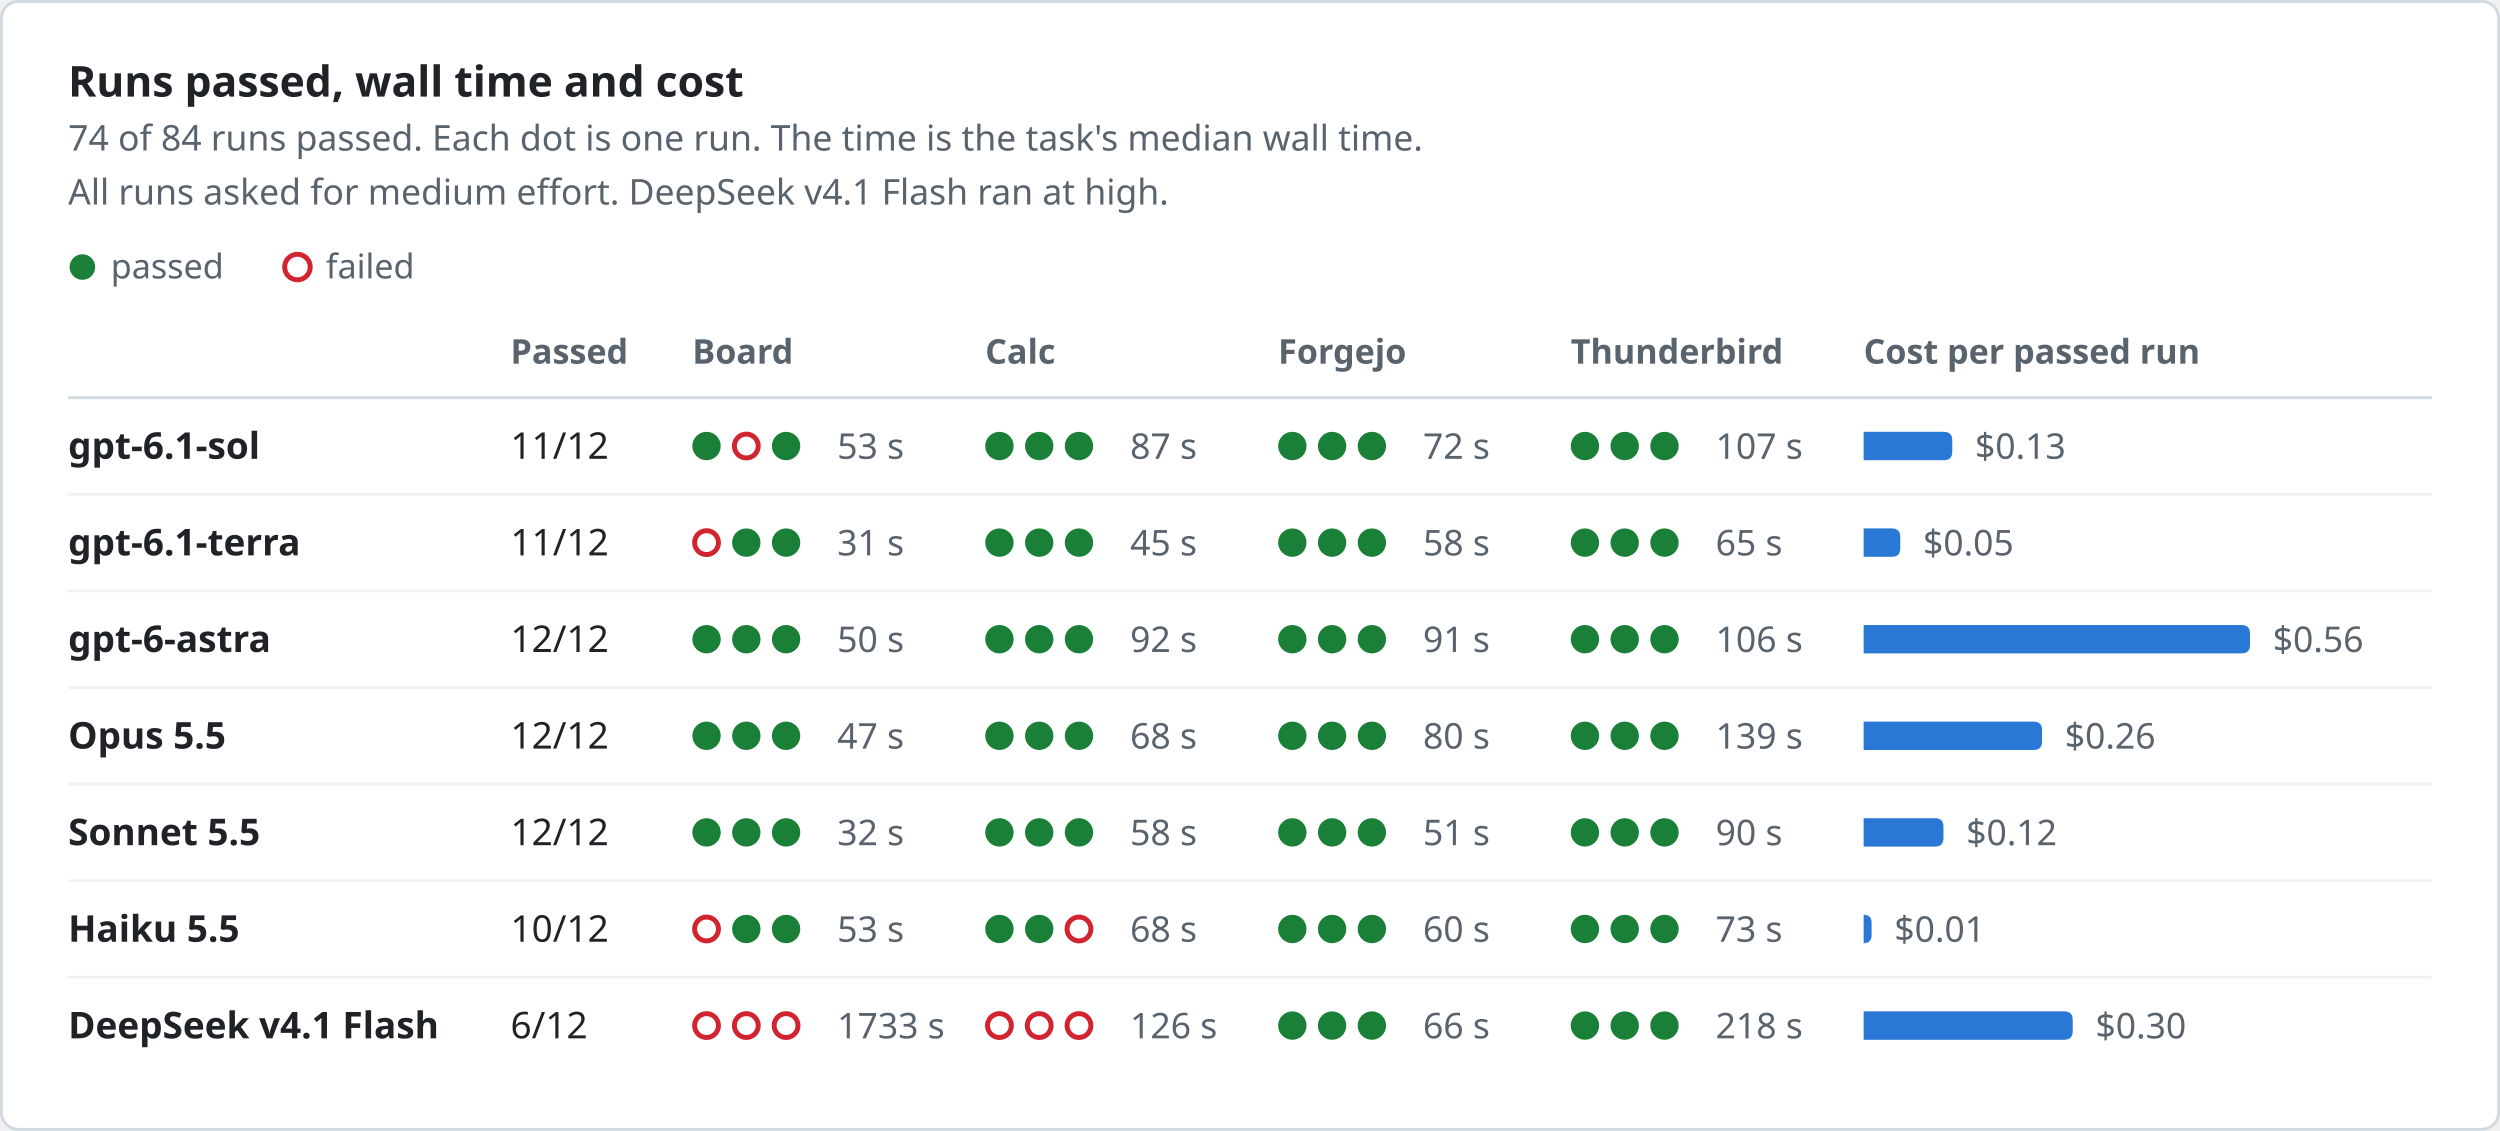
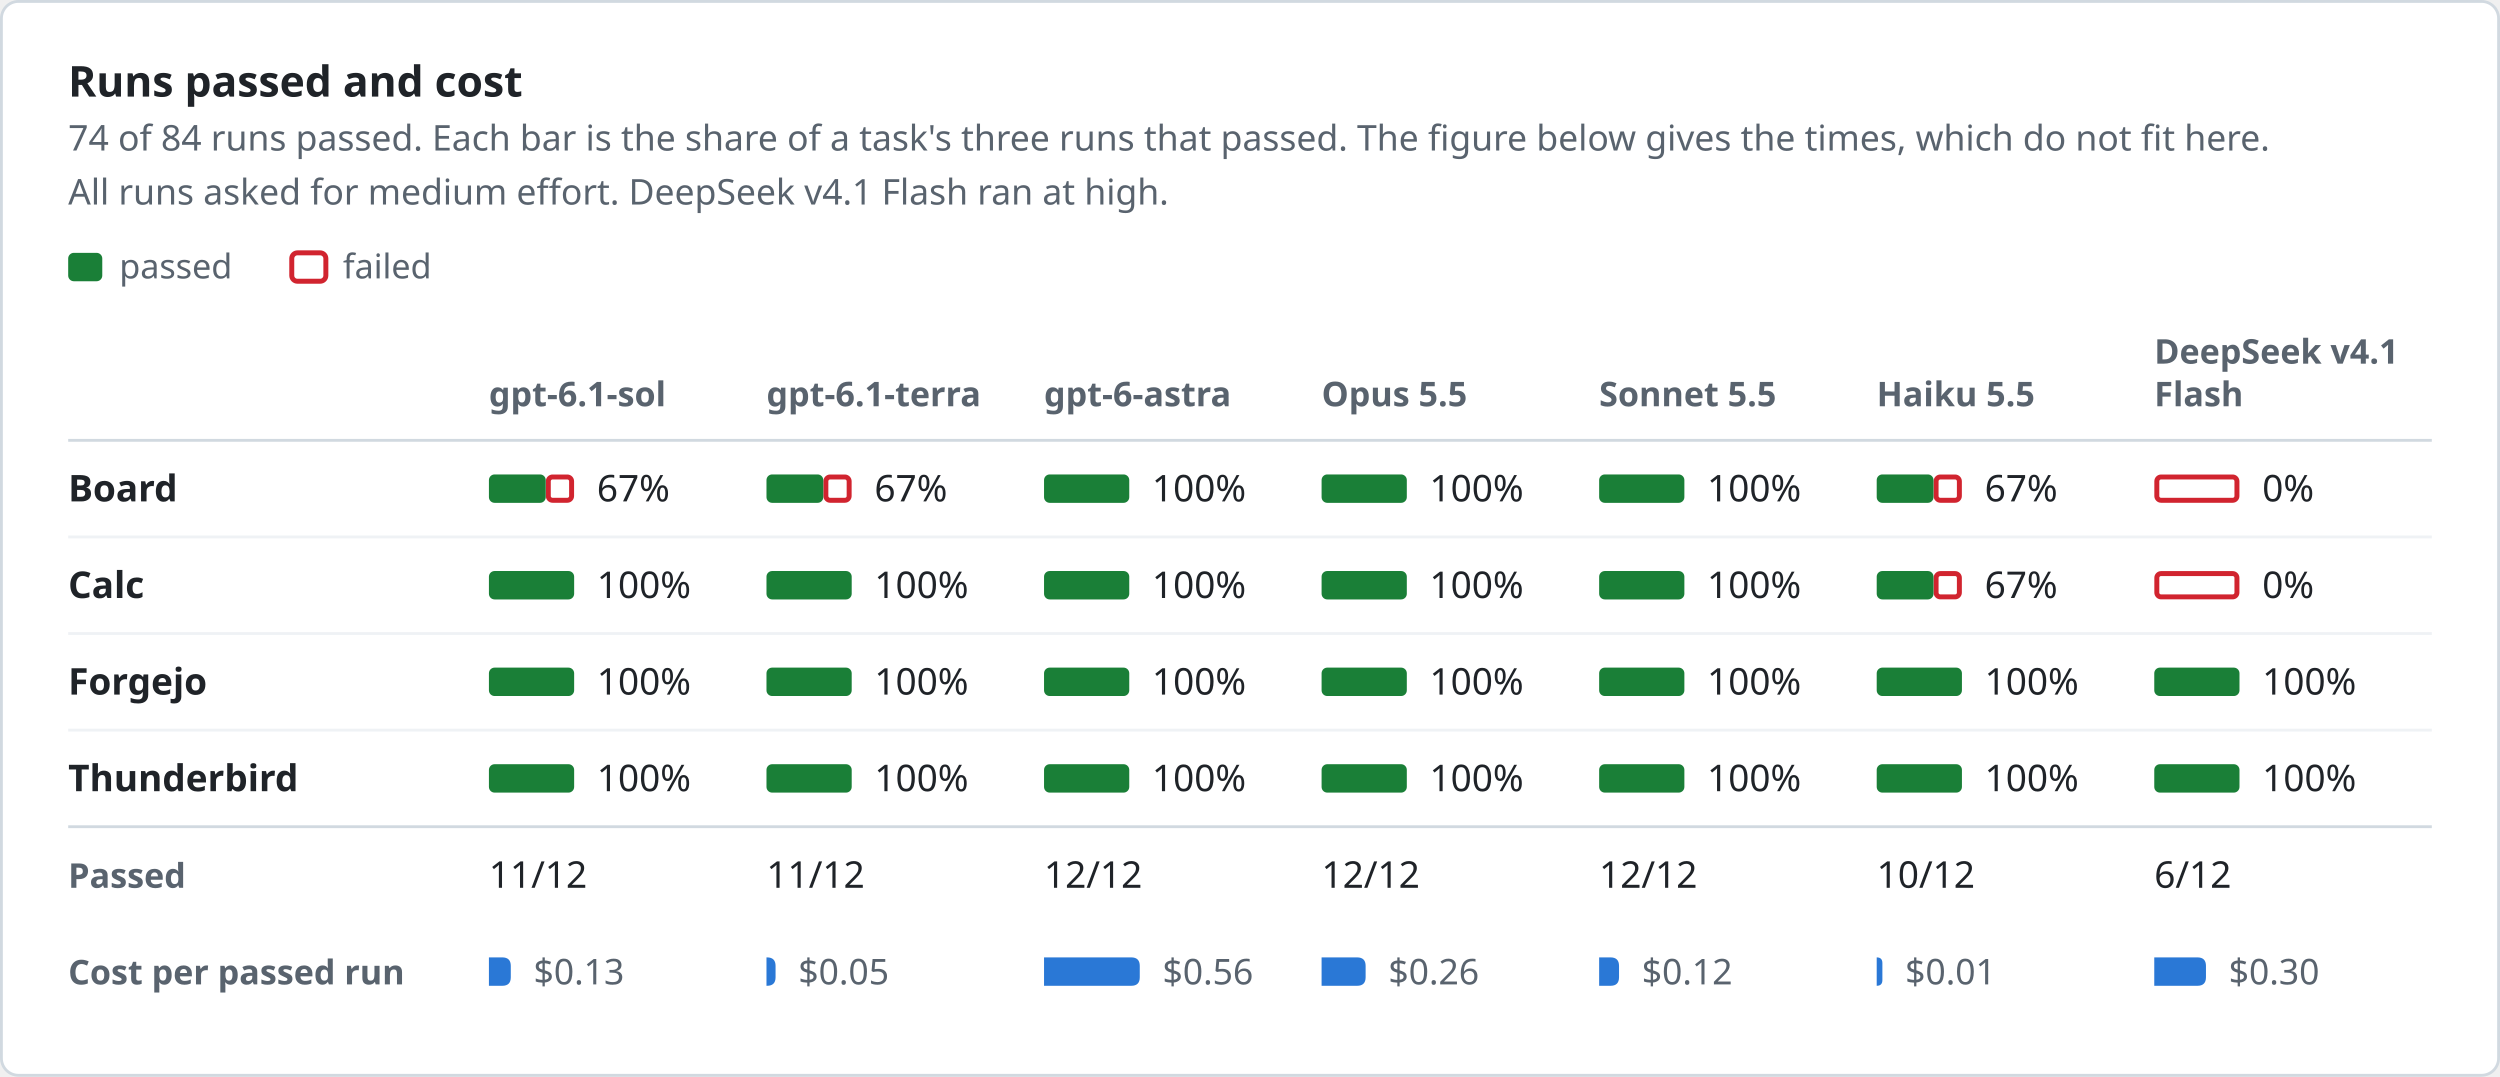
- <svg xmlns="http://www.w3.org/2000/svg" width="880" height="398" viewBox="0 0 880 398" role="img" aria-label="Runs passed, wall time and cost. 74 of 84 runs passed. A row per agent shows its runs of each task, their median wall time and the cost per passed run.">
+ <svg xmlns="http://www.w3.org/2000/svg" width="880" height="379" viewBox="0 0 880 379" role="img" aria-label="Runs passed and cost. 74 of 84 runs passed. A row per task shows the share of each agent's runs of it that passed, and the rows below each agent's runs passed and cost per passed run.">
  <style>text{font-family:-apple-system, BlinkMacSystemFont, "Segoe UI", "Noto Sans", Helvetica, Arial, sans-serif;font-variant-numeric:tabular-nums}.t{fill:#1f2328}.t2{fill:#59636e}.m{fill:#818b98}.bg{fill:#ffffff;stroke:#d1d9e0}.grid{stroke:#eff2f5;stroke-width:1}.axis{stroke:#d1d9e0;stroke-width:1}.tools{fill:#2a78d6}.out{fill:#c8d1da}.dot{fill:#424a53;stroke:#ffffff;stroke-width:1.5}.miss{fill:#ffffff;stroke:#d1242f;stroke-width:1.75}.pass{fill:#1a7f37}.fail{fill:#ffffff;stroke:#d1242f;stroke-width:1.75}.cut{stroke:#ffffff;stroke-width:2}.s0{fill:#2a78d6}.s1{fill:#eb6834}.s2{fill:#1baf7a}.s3{fill:#eda100}.s4{fill:#e87ba4}.s5{fill:#008300}.s6{fill:#6250d6}.s7{fill:#e34948}</style>
-   <rect x="0.5" y="0.5" width="879" height="397" rx="6" class="bg" />
-   <text x="24" y="34" class="t" font-size="15" font-weight="600">Runs passed, wall time and cost</text>
-   <text x="24" y="53" class="t2" font-size="12.5">74 of 84 runs passed. Each dot is one run. The time is the task's median wall time.</text>
+   <rect x="0.5" y="0.5" width="879" height="378" rx="6" class="bg" />
+   <text x="24" y="34" class="t" font-size="15" font-weight="600">Runs passed and cost</text>
+   <text x="24" y="53" class="t2" font-size="12.5">74 of 84 runs passed. Each bar is the share of a task's three runs that passed. The figure below gives the times, which do not fit here.</text>
  <text x="24" y="72" class="t2" font-size="12.5">All runs asked for medium effort. DeepSeek v4.1 Flash ran at high.</text>
-   <circle cx="29" cy="94" r="4.5" class="pass" />
-   <text x="39" y="98" class="t2" font-size="12">passed</text>
-   <circle cx="104.7" cy="94" r="4.5" class="fail" />
-   <text x="114.7" y="98" class="t2" font-size="12">failed</text>
-   <text x="179.7" y="128" class="t2" font-size="12" font-weight="600">Passed</text>
-   <text x="243.7" y="128" class="t2" font-size="12" font-weight="600">Board</text>
-   <text x="346.8" y="128" class="t2" font-size="12" font-weight="600">Calc</text>
-   <text x="449.9" y="128" class="t2" font-size="12" font-weight="600">Forgejo</text>
-   <text x="552.9" y="128" class="t2" font-size="12" font-weight="600">Thunderbird</text>
-   <text x="656" y="128" class="t2" font-size="12" font-weight="600">Cost per passed run</text>
-   <line x1="24" y1="140" x2="856" y2="140" class="axis" />
-   <text x="24" y="161.5" class="t" font-size="13" font-weight="600">gpt-6.1-sol</text>
-   <text x="179.7" y="161.5" class="t" font-size="13">11/12</text>
-   <circle cx="248.7" cy="157" r="5" class="pass" />
-   <circle cx="262.7" cy="157" r="4.2" class="fail" />
-   <circle cx="276.7" cy="157" r="5" class="pass" />
-   <text x="294.7" y="161.5" class="t2" font-size="12.5">53 s</text>
-   <circle cx="351.8" cy="157" r="5" class="pass" />
-   <circle cx="365.8" cy="157" r="5" class="pass" />
-   <circle cx="379.8" cy="157" r="5" class="pass" />
-   <text x="397.8" y="161.5" class="t2" font-size="12.5">87 s</text>
-   <circle cx="454.9" cy="157" r="5" class="pass" />
-   <circle cx="468.9" cy="157" r="5" class="pass" />
-   <circle cx="482.9" cy="157" r="5" class="pass" />
-   <text x="500.9" y="161.5" class="t2" font-size="12.5">72 s</text>
-   <circle cx="557.9" cy="157" r="5" class="pass" />
-   <circle cx="571.9" cy="157" r="5" class="pass" />
-   <circle cx="585.9" cy="157" r="5" class="pass" />
-   <text x="603.9" y="161.5" class="t2" font-size="12.5">107 s</text>
-   <path d="M656 152H684.2Q687.2 152 687.2 155V159Q687.2 162 684.2 162H656Z" class="tools" />
-   <text x="695.2" y="161.5" class="t2" font-size="12.5">$0.13</text>
-   <line x1="24" y1="174" x2="856" y2="174" class="grid" />
-   <text x="24" y="195.5" class="t" font-size="13" font-weight="600">gpt-6.1-terra</text>
-   <text x="179.7" y="195.5" class="t" font-size="13">11/12</text>
-   <circle cx="248.7" cy="191" r="4.2" class="fail" />
-   <circle cx="262.7" cy="191" r="5" class="pass" />
-   <circle cx="276.7" cy="191" r="5" class="pass" />
-   <text x="294.7" y="195.5" class="t2" font-size="12.5">31 s</text>
-   <circle cx="351.8" cy="191" r="5" class="pass" />
-   <circle cx="365.8" cy="191" r="5" class="pass" />
-   <circle cx="379.8" cy="191" r="5" class="pass" />
-   <text x="397.8" y="195.5" class="t2" font-size="12.5">45 s</text>
-   <circle cx="454.9" cy="191" r="5" class="pass" />
-   <circle cx="468.9" cy="191" r="5" class="pass" />
-   <circle cx="482.9" cy="191" r="5" class="pass" />
-   <text x="500.9" y="195.5" class="t2" font-size="12.5">58 s</text>
-   <circle cx="557.9" cy="191" r="5" class="pass" />
-   <circle cx="571.9" cy="191" r="5" class="pass" />
-   <circle cx="585.9" cy="191" r="5" class="pass" />
-   <text x="603.9" y="195.5" class="t2" font-size="12.5">65 s</text>
-   <path d="M656 186H665.9Q668.9 186 668.9 189V193Q668.9 196 665.9 196H656Z" class="tools" />
-   <text x="676.9" y="195.5" class="t2" font-size="12.5">$0.05</text>
-   <line x1="24" y1="208" x2="856" y2="208" class="grid" />
-   <text x="24" y="229.5" class="t" font-size="13" font-weight="600">gpt-6-astra</text>
-   <text x="179.7" y="229.5" class="t" font-size="13">12/12</text>
-   <circle cx="248.7" cy="225" r="5" class="pass" />
-   <circle cx="262.7" cy="225" r="5" class="pass" />
-   <circle cx="276.7" cy="225" r="5" class="pass" />
-   <text x="294.7" y="229.5" class="t2" font-size="12.5">50 s</text>
-   <circle cx="351.8" cy="225" r="5" class="pass" />
-   <circle cx="365.8" cy="225" r="5" class="pass" />
-   <circle cx="379.8" cy="225" r="5" class="pass" />
-   <text x="397.8" y="229.5" class="t2" font-size="12.5">92 s</text>
-   <circle cx="454.9" cy="225" r="5" class="pass" />
-   <circle cx="468.9" cy="225" r="5" class="pass" />
-   <circle cx="482.9" cy="225" r="5" class="pass" />
-   <text x="500.9" y="229.5" class="t2" font-size="12.5">91 s</text>
-   <circle cx="557.9" cy="225" r="5" class="pass" />
-   <circle cx="571.9" cy="225" r="5" class="pass" />
-   <circle cx="585.9" cy="225" r="5" class="pass" />
-   <text x="603.9" y="229.5" class="t2" font-size="12.5">106 s</text>
-   <path d="M656 220H789Q792 220 792 223V227Q792 230 789 230H656Z" class="tools" />
-   <text x="800" y="229.5" class="t2" font-size="12.5">$0.56</text>
-   <line x1="24" y1="242" x2="856" y2="242" class="grid" />
-   <text x="24" y="263.5" class="t" font-size="13" font-weight="600">Opus 5.5</text>
-   <text x="179.7" y="263.5" class="t" font-size="13">12/12</text>
-   <circle cx="248.7" cy="259" r="5" class="pass" />
-   <circle cx="262.7" cy="259" r="5" class="pass" />
-   <circle cx="276.7" cy="259" r="5" class="pass" />
-   <text x="294.7" y="263.5" class="t2" font-size="12.5">47 s</text>
-   <circle cx="351.8" cy="259" r="5" class="pass" />
-   <circle cx="365.8" cy="259" r="5" class="pass" />
-   <circle cx="379.8" cy="259" r="5" class="pass" />
-   <text x="397.8" y="263.5" class="t2" font-size="12.5">68 s</text>
-   <circle cx="454.9" cy="259" r="5" class="pass" />
-   <circle cx="468.9" cy="259" r="5" class="pass" />
-   <circle cx="482.9" cy="259" r="5" class="pass" />
-   <text x="500.9" y="263.5" class="t2" font-size="12.5">80 s</text>
-   <circle cx="557.9" cy="259" r="5" class="pass" />
-   <circle cx="571.9" cy="259" r="5" class="pass" />
-   <circle cx="585.9" cy="259" r="5" class="pass" />
-   <text x="603.9" y="263.5" class="t2" font-size="12.5">139 s</text>
-   <path d="M656 254H715.8Q718.8 254 718.8 257V261Q718.8 264 715.8 264H656Z" class="tools" />
-   <text x="726.8" y="263.5" class="t2" font-size="12.5">$0.26</text>
-   <line x1="24" y1="276" x2="856" y2="276" class="grid" />
-   <text x="24" y="297.5" class="t" font-size="13" font-weight="600">Sonnet 5.5</text>
-   <text x="179.7" y="297.5" class="t" font-size="13">12/12</text>
-   <circle cx="248.7" cy="293" r="5" class="pass" />
-   <circle cx="262.7" cy="293" r="5" class="pass" />
-   <circle cx="276.7" cy="293" r="5" class="pass" />
-   <text x="294.7" y="297.5" class="t2" font-size="12.5">32 s</text>
-   <circle cx="351.8" cy="293" r="5" class="pass" />
-   <circle cx="365.8" cy="293" r="5" class="pass" />
-   <circle cx="379.8" cy="293" r="5" class="pass" />
-   <text x="397.8" y="297.5" class="t2" font-size="12.5">58 s</text>
-   <circle cx="454.9" cy="293" r="5" class="pass" />
-   <circle cx="468.9" cy="293" r="5" class="pass" />
-   <circle cx="482.9" cy="293" r="5" class="pass" />
-   <text x="500.9" y="297.5" class="t2" font-size="12.5">51 s</text>
-   <circle cx="557.9" cy="293" r="5" class="pass" />
-   <circle cx="571.9" cy="293" r="5" class="pass" />
-   <circle cx="585.9" cy="293" r="5" class="pass" />
-   <text x="603.9" y="297.5" class="t2" font-size="12.5">90 s</text>
-   <path d="M656 288H681.1Q684.1 288 684.1 291V295Q684.1 298 681.1 298H656Z" class="tools" />
-   <text x="692.1" y="297.5" class="t2" font-size="12.5">$0.12</text>
-   <line x1="24" y1="310" x2="856" y2="310" class="grid" />
-   <text x="24" y="331.5" class="t" font-size="13" font-weight="600">Haiku 5.5</text>
-   <text x="179.7" y="331.5" class="t" font-size="13">10/12</text>
-   <circle cx="248.7" cy="327" r="4.2" class="fail" />
-   <circle cx="262.7" cy="327" r="5" class="pass" />
-   <circle cx="276.7" cy="327" r="5" class="pass" />
-   <text x="294.7" y="331.5" class="t2" font-size="12.5">53 s</text>
-   <circle cx="351.8" cy="327" r="5" class="pass" />
-   <circle cx="365.8" cy="327" r="5" class="pass" />
-   <circle cx="379.8" cy="327" r="4.2" class="fail" />
-   <text x="397.8" y="331.5" class="t2" font-size="12.5">68 s</text>
-   <circle cx="454.9" cy="327" r="5" class="pass" />
-   <circle cx="468.9" cy="327" r="5" class="pass" />
-   <circle cx="482.9" cy="327" r="5" class="pass" />
-   <text x="500.9" y="331.5" class="t2" font-size="12.5">60 s</text>
-   <circle cx="557.9" cy="327" r="5" class="pass" />
-   <circle cx="571.9" cy="327" r="5" class="pass" />
-   <circle cx="585.9" cy="327" r="5" class="pass" />
-   <text x="603.9" y="331.5" class="t2" font-size="12.5">73 s</text>
-   <path d="M656 322H656Q658.8 322 658.8 324.8V329.2Q658.8 332 656 332H656Z" class="tools" />
-   <text x="666.8" y="331.5" class="t2" font-size="12.5">$0.01</text>
-   <line x1="24" y1="344" x2="856" y2="344" class="grid" />
-   <text x="24" y="365.5" class="t" font-size="13" font-weight="600">DeepSeek v4.1 Flash</text>
-   <text x="179.7" y="365.5" class="t" font-size="13">6/12</text>
-   <circle cx="248.7" cy="361" r="4.2" class="fail" />
-   <circle cx="262.7" cy="361" r="4.2" class="fail" />
-   <circle cx="276.7" cy="361" r="4.2" class="fail" />
-   <text x="294.7" y="365.5" class="t2" font-size="12.5">1733 s</text>
-   <circle cx="351.8" cy="361" r="4.2" class="fail" />
-   <circle cx="365.8" cy="361" r="4.2" class="fail" />
-   <circle cx="379.8" cy="361" r="4.2" class="fail" />
-   <text x="397.8" y="365.5" class="t2" font-size="12.5">126 s</text>
-   <circle cx="454.9" cy="361" r="5" class="pass" />
-   <circle cx="468.9" cy="361" r="5" class="pass" />
-   <circle cx="482.9" cy="361" r="5" class="pass" />
-   <text x="500.9" y="365.5" class="t2" font-size="12.5">66 s</text>
-   <circle cx="557.9" cy="361" r="5" class="pass" />
-   <circle cx="571.9" cy="361" r="5" class="pass" />
-   <circle cx="585.9" cy="361" r="5" class="pass" />
-   <text x="603.9" y="365.5" class="t2" font-size="12.5">218 s</text>
-   <path d="M656 356H726.6Q729.6 356 729.6 359V363Q729.6 366 726.6 366H656Z" class="tools" />
-   <text x="737.6" y="365.5" class="t2" font-size="12.5">$0.30</text>
+   <rect x="24" y="89" width="12" height="10" class="pass" rx="2" />
+   <text x="42" y="98" class="t2" font-size="12">passed</text>
+   <rect x="102.7" y="89" width="12" height="10" class="fail" rx="2" />
+   <text x="120.7" y="98" class="t2" font-size="12">failed</text>
+   <text x="172.1" y="143" class="t2" font-size="12" font-weight="600">gpt-6.1-sol</text>
+   <text x="269.8" y="143" class="t2" font-size="12" font-weight="600">gpt-6.1-terra</text>
+   <text x="367.5" y="143" class="t2" font-size="12" font-weight="600">gpt-6-astra</text>
+   <text x="465.2" y="143" class="t2" font-size="12" font-weight="600">Opus 5.5</text>
+   <text x="562.9" y="143" class="t2" font-size="12" font-weight="600">Sonnet 5.5</text>
+   <text x="660.6" y="143" class="t2" font-size="12" font-weight="600">Haiku 5.5</text>
+   <text x="758.3" y="128" class="t2" font-size="12" font-weight="600">DeepSeek v4.1</text>
+   <text x="758.3" y="143" class="t2" font-size="12" font-weight="600">Flash</text>
+   <line x1="24" y1="155" x2="856" y2="155" class="axis" />
+   <text x="24" y="176.5" class="t" font-size="13" font-weight="600">Board</text>
+   <rect x="193" y="167.9" width="8.2" height="8.2" class="fail" rx="1.5" />
+   <rect x="172.1" y="167" width="20" height="10" class="pass" rx="2" />
+   <text x="210.1" y="176.5" class="t" font-size="13">67%</text>
+   <rect x="290.7" y="167.9" width="8.2" height="8.2" class="fail" rx="1.5" />
+   <rect x="269.8" y="167" width="20" height="10" class="pass" rx="2" />
+   <text x="307.8" y="176.5" class="t" font-size="13">67%</text>
+   <rect x="367.5" y="167" width="30" height="10" class="pass" rx="2" />
+   <text x="405.5" y="176.5" class="t" font-size="13">100%</text>
+   <rect x="465.2" y="167" width="30" height="10" class="pass" rx="2" />
+   <text x="503.2" y="176.5" class="t" font-size="13">100%</text>
+   <rect x="562.9" y="167" width="30" height="10" class="pass" rx="2" />
+   <text x="600.9" y="176.5" class="t" font-size="13">100%</text>
+   <rect x="681.5" y="167.9" width="8.2" height="8.2" class="fail" rx="1.5" />
+   <rect x="660.6" y="167" width="20" height="10" class="pass" rx="2" />
+   <text x="698.6" y="176.5" class="t" font-size="13">67%</text>
+   <rect x="759.2" y="167.9" width="28.2" height="8.2" class="fail" rx="1.5" />
+   <text x="796.3" y="176.5" class="t" font-size="13">0%</text>
+   <line x1="24" y1="189" x2="856" y2="189" class="grid" />
+   <text x="24" y="210.5" class="t" font-size="13" font-weight="600">Calc</text>
+   <rect x="172.1" y="201" width="30" height="10" class="pass" rx="2" />
+   <text x="210.1" y="210.5" class="t" font-size="13">100%</text>
+   <rect x="269.8" y="201" width="30" height="10" class="pass" rx="2" />
+   <text x="307.8" y="210.5" class="t" font-size="13">100%</text>
+   <rect x="367.5" y="201" width="30" height="10" class="pass" rx="2" />
+   <text x="405.5" y="210.5" class="t" font-size="13">100%</text>
+   <rect x="465.2" y="201" width="30" height="10" class="pass" rx="2" />
+   <text x="503.2" y="210.5" class="t" font-size="13">100%</text>
+   <rect x="562.9" y="201" width="30" height="10" class="pass" rx="2" />
+   <text x="600.9" y="210.5" class="t" font-size="13">100%</text>
+   <rect x="681.5" y="201.9" width="8.2" height="8.2" class="fail" rx="1.5" />
+   <rect x="660.6" y="201" width="20" height="10" class="pass" rx="2" />
+   <text x="698.6" y="210.5" class="t" font-size="13">67%</text>
+   <rect x="759.2" y="201.9" width="28.2" height="8.2" class="fail" rx="1.5" />
+   <text x="796.3" y="210.5" class="t" font-size="13">0%</text>
+   <line x1="24" y1="223" x2="856" y2="223" class="grid" />
+   <text x="24" y="244.5" class="t" font-size="13" font-weight="600">Forgejo</text>
+   <rect x="172.1" y="235" width="30" height="10" class="pass" rx="2" />
+   <text x="210.1" y="244.5" class="t" font-size="13">100%</text>
+   <rect x="269.8" y="235" width="30" height="10" class="pass" rx="2" />
+   <text x="307.8" y="244.5" class="t" font-size="13">100%</text>
+   <rect x="367.5" y="235" width="30" height="10" class="pass" rx="2" />
+   <text x="405.5" y="244.5" class="t" font-size="13">100%</text>
+   <rect x="465.2" y="235" width="30" height="10" class="pass" rx="2" />
+   <text x="503.2" y="244.5" class="t" font-size="13">100%</text>
+   <rect x="562.9" y="235" width="30" height="10" class="pass" rx="2" />
+   <text x="600.9" y="244.5" class="t" font-size="13">100%</text>
+   <rect x="660.6" y="235" width="30" height="10" class="pass" rx="2" />
+   <text x="698.6" y="244.5" class="t" font-size="13">100%</text>
+   <rect x="758.3" y="235" width="30" height="10" class="pass" rx="2" />
+   <text x="796.3" y="244.5" class="t" font-size="13">100%</text>
+   <line x1="24" y1="257" x2="856" y2="257" class="grid" />
+   <text x="24" y="278.5" class="t" font-size="13" font-weight="600">Thunderbird</text>
+   <rect x="172.1" y="269" width="30" height="10" class="pass" rx="2" />
+   <text x="210.1" y="278.5" class="t" font-size="13">100%</text>
+   <rect x="269.8" y="269" width="30" height="10" class="pass" rx="2" />
+   <text x="307.8" y="278.5" class="t" font-size="13">100%</text>
+   <rect x="367.5" y="269" width="30" height="10" class="pass" rx="2" />
+   <text x="405.5" y="278.5" class="t" font-size="13">100%</text>
+   <rect x="465.2" y="269" width="30" height="10" class="pass" rx="2" />
+   <text x="503.2" y="278.5" class="t" font-size="13">100%</text>
+   <rect x="562.9" y="269" width="30" height="10" class="pass" rx="2" />
+   <text x="600.9" y="278.5" class="t" font-size="13">100%</text>
+   <rect x="660.6" y="269" width="30" height="10" class="pass" rx="2" />
+   <text x="698.6" y="278.5" class="t" font-size="13">100%</text>
+   <rect x="758.3" y="269" width="30" height="10" class="pass" rx="2" />
+   <text x="796.3" y="278.5" class="t" font-size="13">100%</text>
+   <line x1="24" y1="291" x2="856" y2="291" class="axis" />
+   <text x="24" y="312.5" class="t2" font-size="12" font-weight="600">Passed</text>
+   <text x="172.1" y="312.5" class="t" font-size="13">11/12</text>
+   <text x="269.8" y="312.5" class="t" font-size="13">11/12</text>
+   <text x="367.5" y="312.5" class="t" font-size="13">12/12</text>
+   <text x="465.2" y="312.5" class="t" font-size="13">12/12</text>
+   <text x="562.9" y="312.5" class="t" font-size="13">12/12</text>
+   <text x="660.6" y="312.5" class="t" font-size="13">10/12</text>
+   <text x="758.3" y="312.5" class="t" font-size="13">6/12</text>
+   <text x="24" y="346.5" class="t2" font-size="12" font-weight="600">Cost per passed run</text>
+   <path d="M172.1 337H176.8Q179.8 337 179.8 340V344Q179.8 347 176.8 347H172.1Z" class="tools" />
+   <text x="187.8" y="346.5" class="t2" font-size="12.5">$0.13</text>
+   <path d="M269.8 337H270Q273 337 273 340V344Q273 347 270 347H269.8Z" class="tools" />
+   <text x="281" y="346.5" class="t2" font-size="12.5">$0.05</text>
+   <path d="M367.5 337H398.2Q401.2 337 401.2 340V344Q401.2 347 398.2 347H367.5Z" class="tools" />
+   <text x="409.2" y="346.5" class="t2" font-size="12.5">$0.56</text>
+   <path d="M465.2 337H477.7Q480.7 337 480.7 340V344Q480.7 347 477.7 347H465.2Z" class="tools" />
+   <text x="488.7" y="346.5" class="t2" font-size="12.5">$0.26</text>
+   <path d="M562.9 337H566.9Q569.9 337 569.9 340V344Q569.9 347 566.9 347H562.9Z" class="tools" />
+   <text x="577.9" y="346.5" class="t2" font-size="12.5">$0.12</text>
+   <path d="M660.6 337H660.6Q662.6 337 662.6 339V345Q662.6 347 660.6 347H660.6Z" class="tools" />
+   <text x="670.6" y="346.5" class="t2" font-size="12.5">$0.01</text>
+   <path d="M758.3 337H773.5Q776.5 337 776.5 340V344Q776.5 347 773.5 347H758.3Z" class="tools" />
+   <text x="784.5" y="346.5" class="t2" font-size="12.5">$0.30</text>
</svg>
